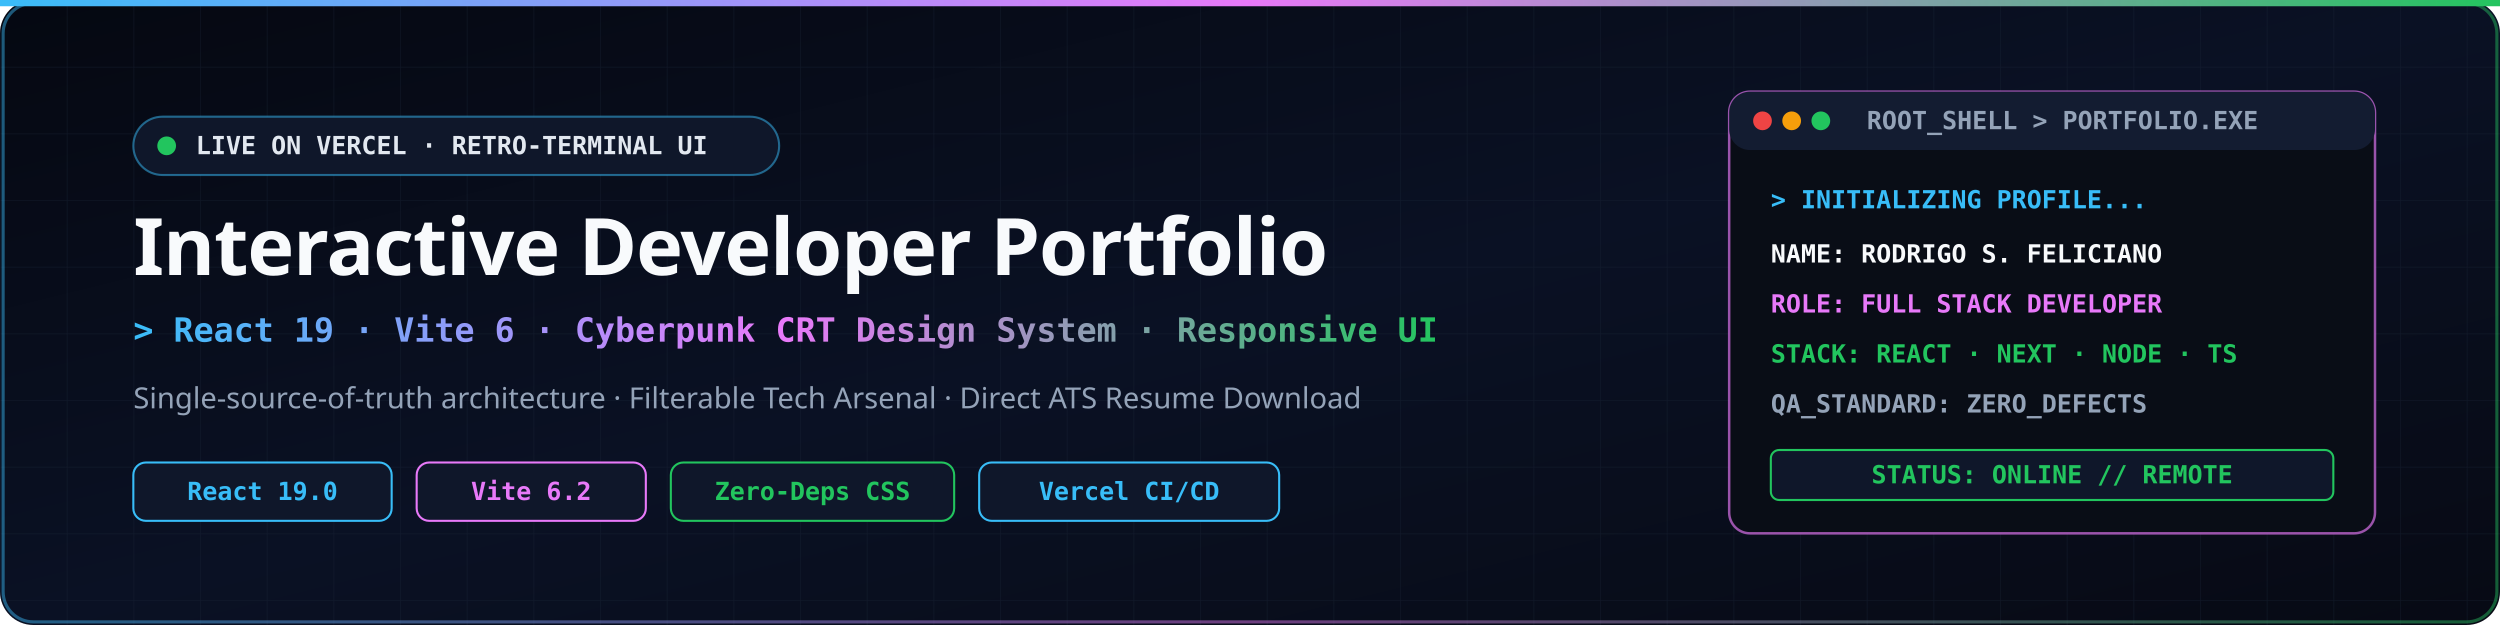
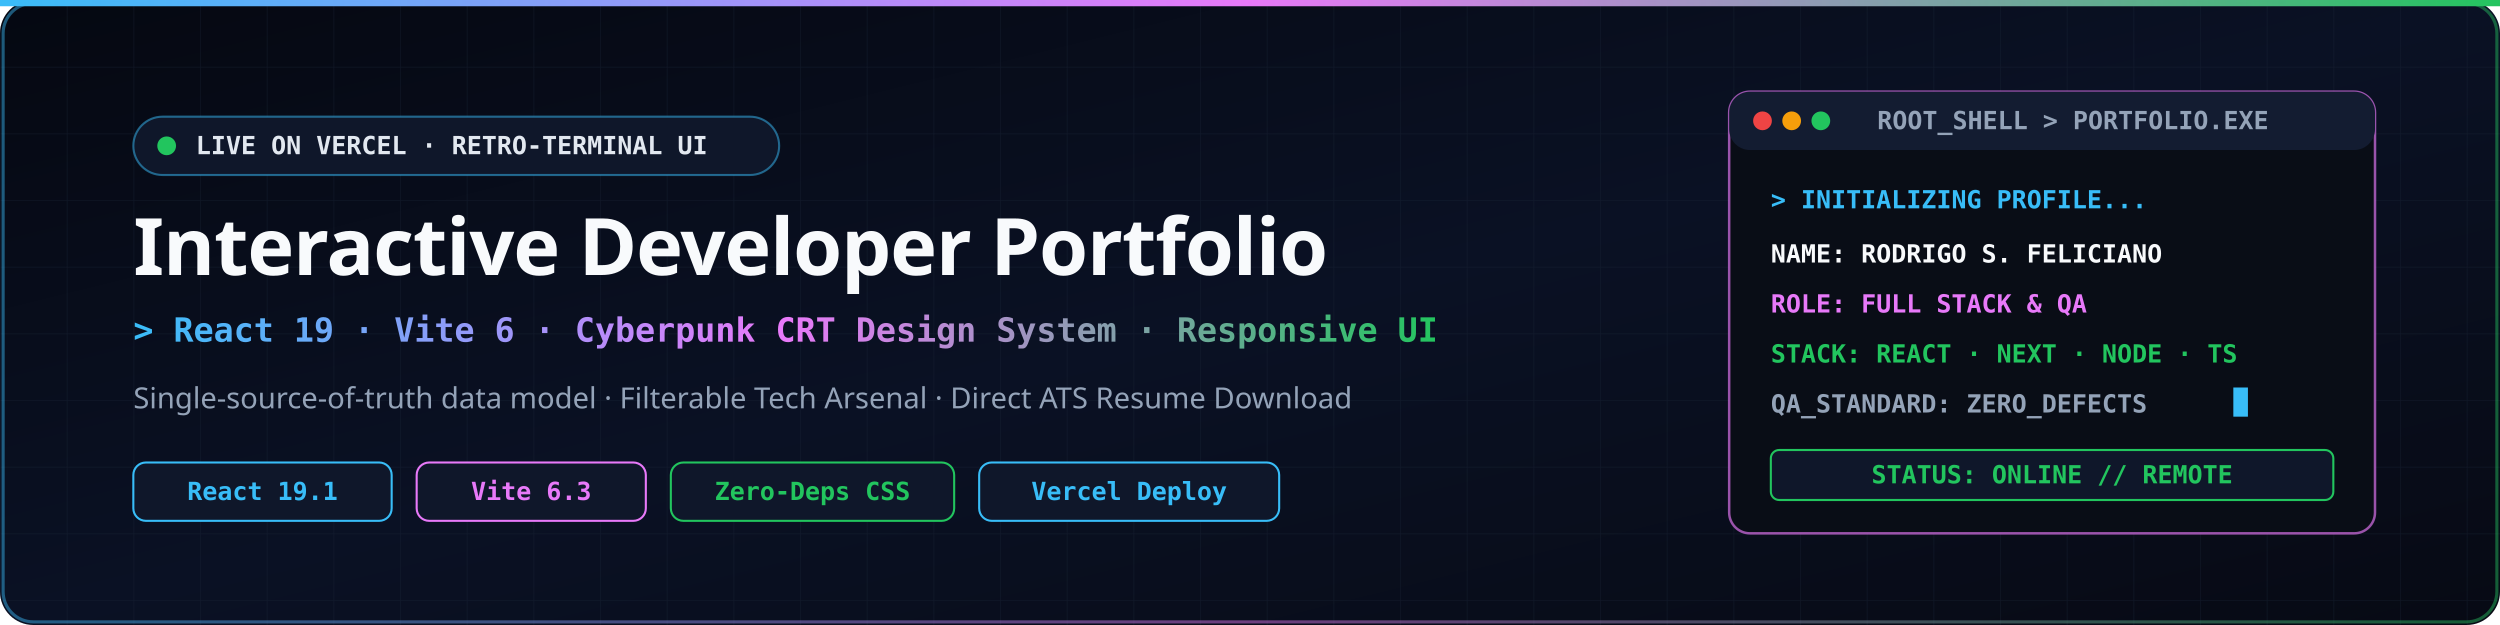
- <svg xmlns="http://www.w3.org/2000/svg" viewBox="0 0 1200 300" width="100%" height="100%">
+ <svg xmlns="http://www.w3.org/2000/svg" viewBox="0 0 1200 300" width="100%" height="100%" role="img" aria-label="Interactive Developer Portfolio Banner">
  <defs>
    <linearGradient id="bgPort" x1="0%" y1="0%" x2="100%" y2="100%">
      <stop offset="0%" stop-color="#050811" />
      <stop offset="50%" stop-color="#0a1124" />
      <stop offset="100%" stop-color="#070a14" />
    </linearGradient>
    <linearGradient id="neonGrad" x1="0%" y1="0%" x2="100%" y2="0%">
      <stop offset="0%" stop-color="#38bdf8" />
      <stop offset="50%" stop-color="#e879f9" />
      <stop offset="100%" stop-color="#22c55e" />
    </linearGradient>
    <pattern id="crtGrid" width="32" height="32" patternUnits="userSpaceOnUse">
      <path d="M 32 0 L 0 0 0 32" fill="none" stroke="#1e293b" stroke-width="0.6" stroke-opacity="0.45" />
    </pattern>
  </defs>
  <style>
    .title { font-family: 'Segoe UI', system-ui, sans-serif; font-weight: 800; font-size: 38px; fill: #f8fafc; letter-spacing: -0.5px; }
    .sub { font-family: 'JetBrains Mono', 'Fira Code', monospace; font-weight: 600; font-size: 16px; fill: url(#neonGrad); }
    .meta { font-family: 'Segoe UI', system-ui, sans-serif; font-size: 14px; fill: #94a3b8; }
    .chip { font-family: 'JetBrains Mono', monospace; font-size: 12px; font-weight: 600; }
    .scanline { animation: scan 5s linear infinite; }
-     .pulse { animation: pulseGlow 2.6s ease-in-out infinite; }
+     .pulse { animation: pulseGlow 2.4s ease-in-out infinite; }
    .floatCard { animation: floatY 4.5s ease-in-out infinite; }
+     .cursorBlink { animation: blink 1s steps(1, end) infinite; }
    @keyframes scan {
-       0% { transform: translateY(-20px); opacity: 0; }
+       0% { transform: translateY(-10px); opacity: 0; }
      20% { opacity: 0.35; }
      80% { opacity: 0.35; }
      100% { transform: translateY(300px); opacity: 0; }
    }
    @keyframes pulseGlow {
-       0%, 100% { opacity: 0.5; }
+       0%, 100% { opacity: 0.45; }
      50% { opacity: 1; }
    }
    @keyframes floatY {
      0%, 100% { transform: translateY(0px); }
      50% { transform: translateY(-6px); }
+     }
+     @keyframes blink {
+       50% { opacity: 0; }
    }
  </style>
  <rect width="1200" height="300" rx="16" fill="url(#bgPort)" />
  <rect width="1200" height="300" rx="16" fill="url(#crtGrid)" />
  <rect x="0" y="0" width="1200" height="3" fill="url(#neonGrad)" class="scanline" />
  <rect x="1.5" y="1.5" width="1197" height="297" rx="14.5" fill="none" stroke="url(#neonGrad)" stroke-width="1.5" stroke-opacity="0.45" />
  <g transform="translate(64, 56)">
    <rect x="0" y="0" width="310" height="28" rx="14" fill="#0f172a" stroke="#38bdf8" stroke-width="1" stroke-opacity="0.5" />
    <circle cx="16" cy="14" r="4.5" fill="#22c55e" class="pulse" />
    <text x="30" y="18" class="chip" fill="#e2e8f0">LIVE ON VERCEL · RETRO-TERMINAL UI</text>
    <text x="0" y="76" class="title">Interactive Developer Portfolio</text>
    <text x="0" y="108" class="sub">&gt; React 19 · Vite 6 · Cyberpunk CRT Design System · Responsive UI</text>
-     <text x="0" y="140" class="meta">Single-source-of-truth architecture · Filterable Tech Arsenal · Direct ATS Resume Download</text>
+     <text x="0" y="140" class="meta">Single-source-of-truth data model · Filterable Tech Arsenal · Direct ATS Resume Download</text>
    <g transform="translate(0, 166)">
      <rect x="0" y="0" width="124" height="28" rx="6" fill="#0f172a" stroke="#38bdf8" stroke-width="1" />
-       <text x="62" y="18" text-anchor="middle" class="chip" fill="#38bdf8">React 19.0</text>
+       <text x="62" y="18" text-anchor="middle" class="chip" fill="#38bdf8">React 19.1</text>
      <rect x="136" y="0" width="110" height="28" rx="6" fill="#0f172a" stroke="#e879f9" stroke-width="1" />
-       <text x="191" y="18" text-anchor="middle" class="chip" fill="#e879f9">Vite 6.2</text>
+       <text x="191" y="18" text-anchor="middle" class="chip" fill="#e879f9">Vite 6.3</text>
      <rect x="258" y="0" width="136" height="28" rx="6" fill="#0f172a" stroke="#22c55e" stroke-width="1" />
      <text x="326" y="18" text-anchor="middle" class="chip" fill="#22c55e">Zero-Deps CSS</text>
      <rect x="406" y="0" width="144" height="28" rx="6" fill="#0f172a" stroke="#38bdf8" stroke-width="1" />
-       <text x="478" y="18" text-anchor="middle" class="chip" fill="#38bdf8">Vercel CI/CD</text>
+       <text x="478" y="18" text-anchor="middle" class="chip" fill="#38bdf8">Vercel Deploy</text>
    </g>
  </g>
-   <g transform="translate(830, 44)" class="floatCard">
-     <rect x="0" y="0" width="310" height="212" rx="10" fill="#090d16" stroke="#e879f9" stroke-width="1.2" stroke-opacity="0.65" />
-     <rect x="0" y="0" width="310" height="28" rx="10" fill="#131c31" />
-     <circle cx="16" cy="14" r="4.5" fill="#ef4444" />
-     <circle cx="30" cy="14" r="4.5" fill="#f59e0b" />
-     <circle cx="44" cy="14" r="4.5" fill="#22c55e" />
-     <text x="160" y="18" text-anchor="middle" class="chip" fill="#94a3b8">ROOT_SHELL &gt; PORTFOLIO.EXE</text>
-     <text x="20" y="56" class="chip" fill="#38bdf8">&gt; INITIALIZING PROFILE...</text>
-     <text x="20" y="82" class="chip" fill="#f8fafc">NAME: RODRIGO S. FELICIANO</text>
-     <text x="20" y="106" class="chip" fill="#e879f9">ROLE: FULL STACK DEVELOPER</text>
-     <text x="20" y="130" class="chip" fill="#22c55e">STACK: REACT · NEXT · NODE · TS</text>
-     <text x="20" y="154" class="chip" fill="#94a3b8">QA_STANDARD: ZERO_DEFECTS</text>
-     <rect x="20" y="172" width="270" height="24" rx="4" fill="#0f172a" stroke="#22c55e" stroke-width="1" />
-     <text x="155" y="188" text-anchor="middle" class="chip" fill="#22c55e">STATUS: ONLINE // REMOTE</text>
+   <g transform="translate(830, 44)">
+     <g class="floatCard">
+       <rect x="0" y="0" width="310" height="212" rx="10" fill="#090d16" stroke="#e879f9" stroke-width="1.2" stroke-opacity="0.65" />
+       <rect x="0" y="0" width="310" height="28" rx="10" fill="#131c31" />
+       <circle cx="16" cy="14" r="4.5" fill="#ef4444" />
+       <circle cx="30" cy="14" r="4.5" fill="#f59e0b" />
+       <circle cx="44" cy="14" r="4.5" fill="#22c55e" />
+       <text x="165" y="18" text-anchor="middle" class="chip" fill="#94a3b8">ROOT_SHELL &gt; PORTFOLIO.EXE</text>
+       <text x="20" y="56" class="chip" fill="#38bdf8">&gt; INITIALIZING PROFILE...</text>
+       <text x="20" y="82" class="chip" fill="#f8fafc">NAME: RODRIGO S. FELICIANO</text>
+       <text x="20" y="106" class="chip" fill="#e879f9">ROLE: FULL STACK &amp; QA</text>
+       <text x="20" y="130" class="chip" fill="#22c55e">STACK: REACT · NEXT · NODE · TS</text>
+       <text x="20" y="154" class="chip" fill="#94a3b8">QA_STANDARD: ZERO_DEFECTS</text>
+       <rect x="242" y="142" width="7" height="14" fill="#38bdf8" class="cursorBlink" />
+       <rect x="20" y="172" width="270" height="24" rx="4" fill="#0f172a" stroke="#22c55e" stroke-width="1" />
+       <text x="155" y="188" text-anchor="middle" class="chip" fill="#22c55e">STATUS: ONLINE // REMOTE</text>
+     </g>
  </g>
</svg>
